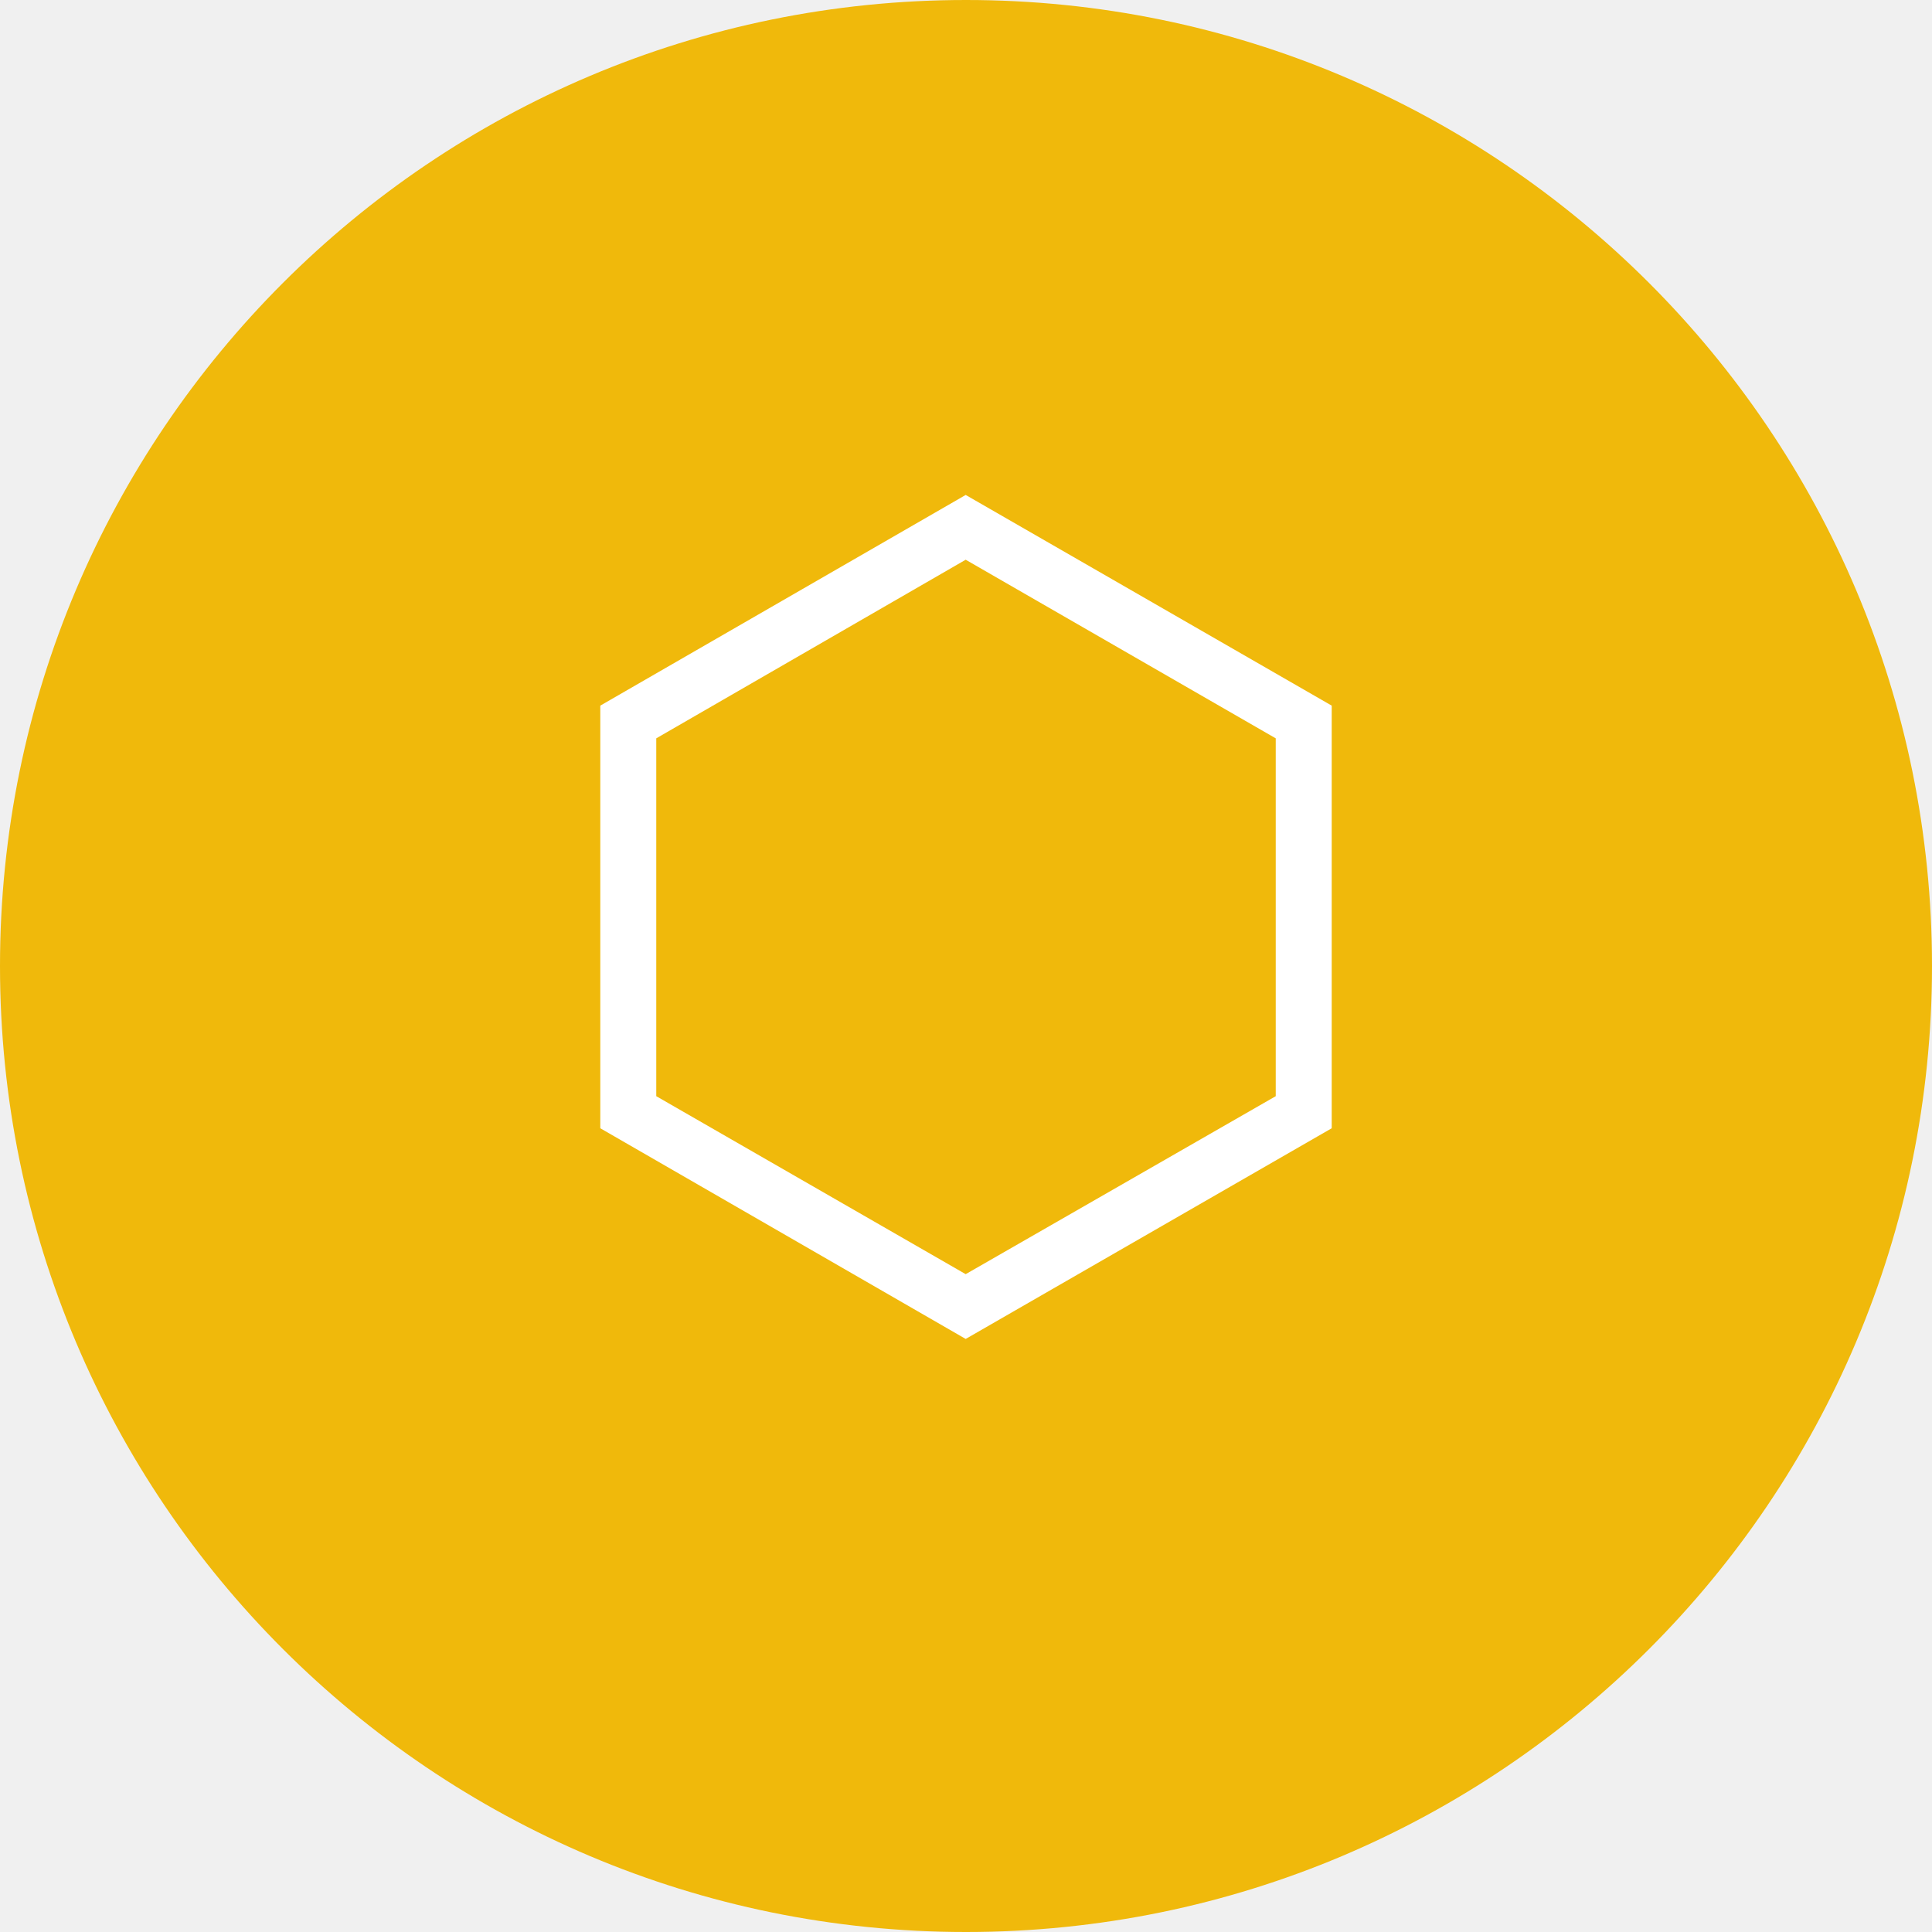
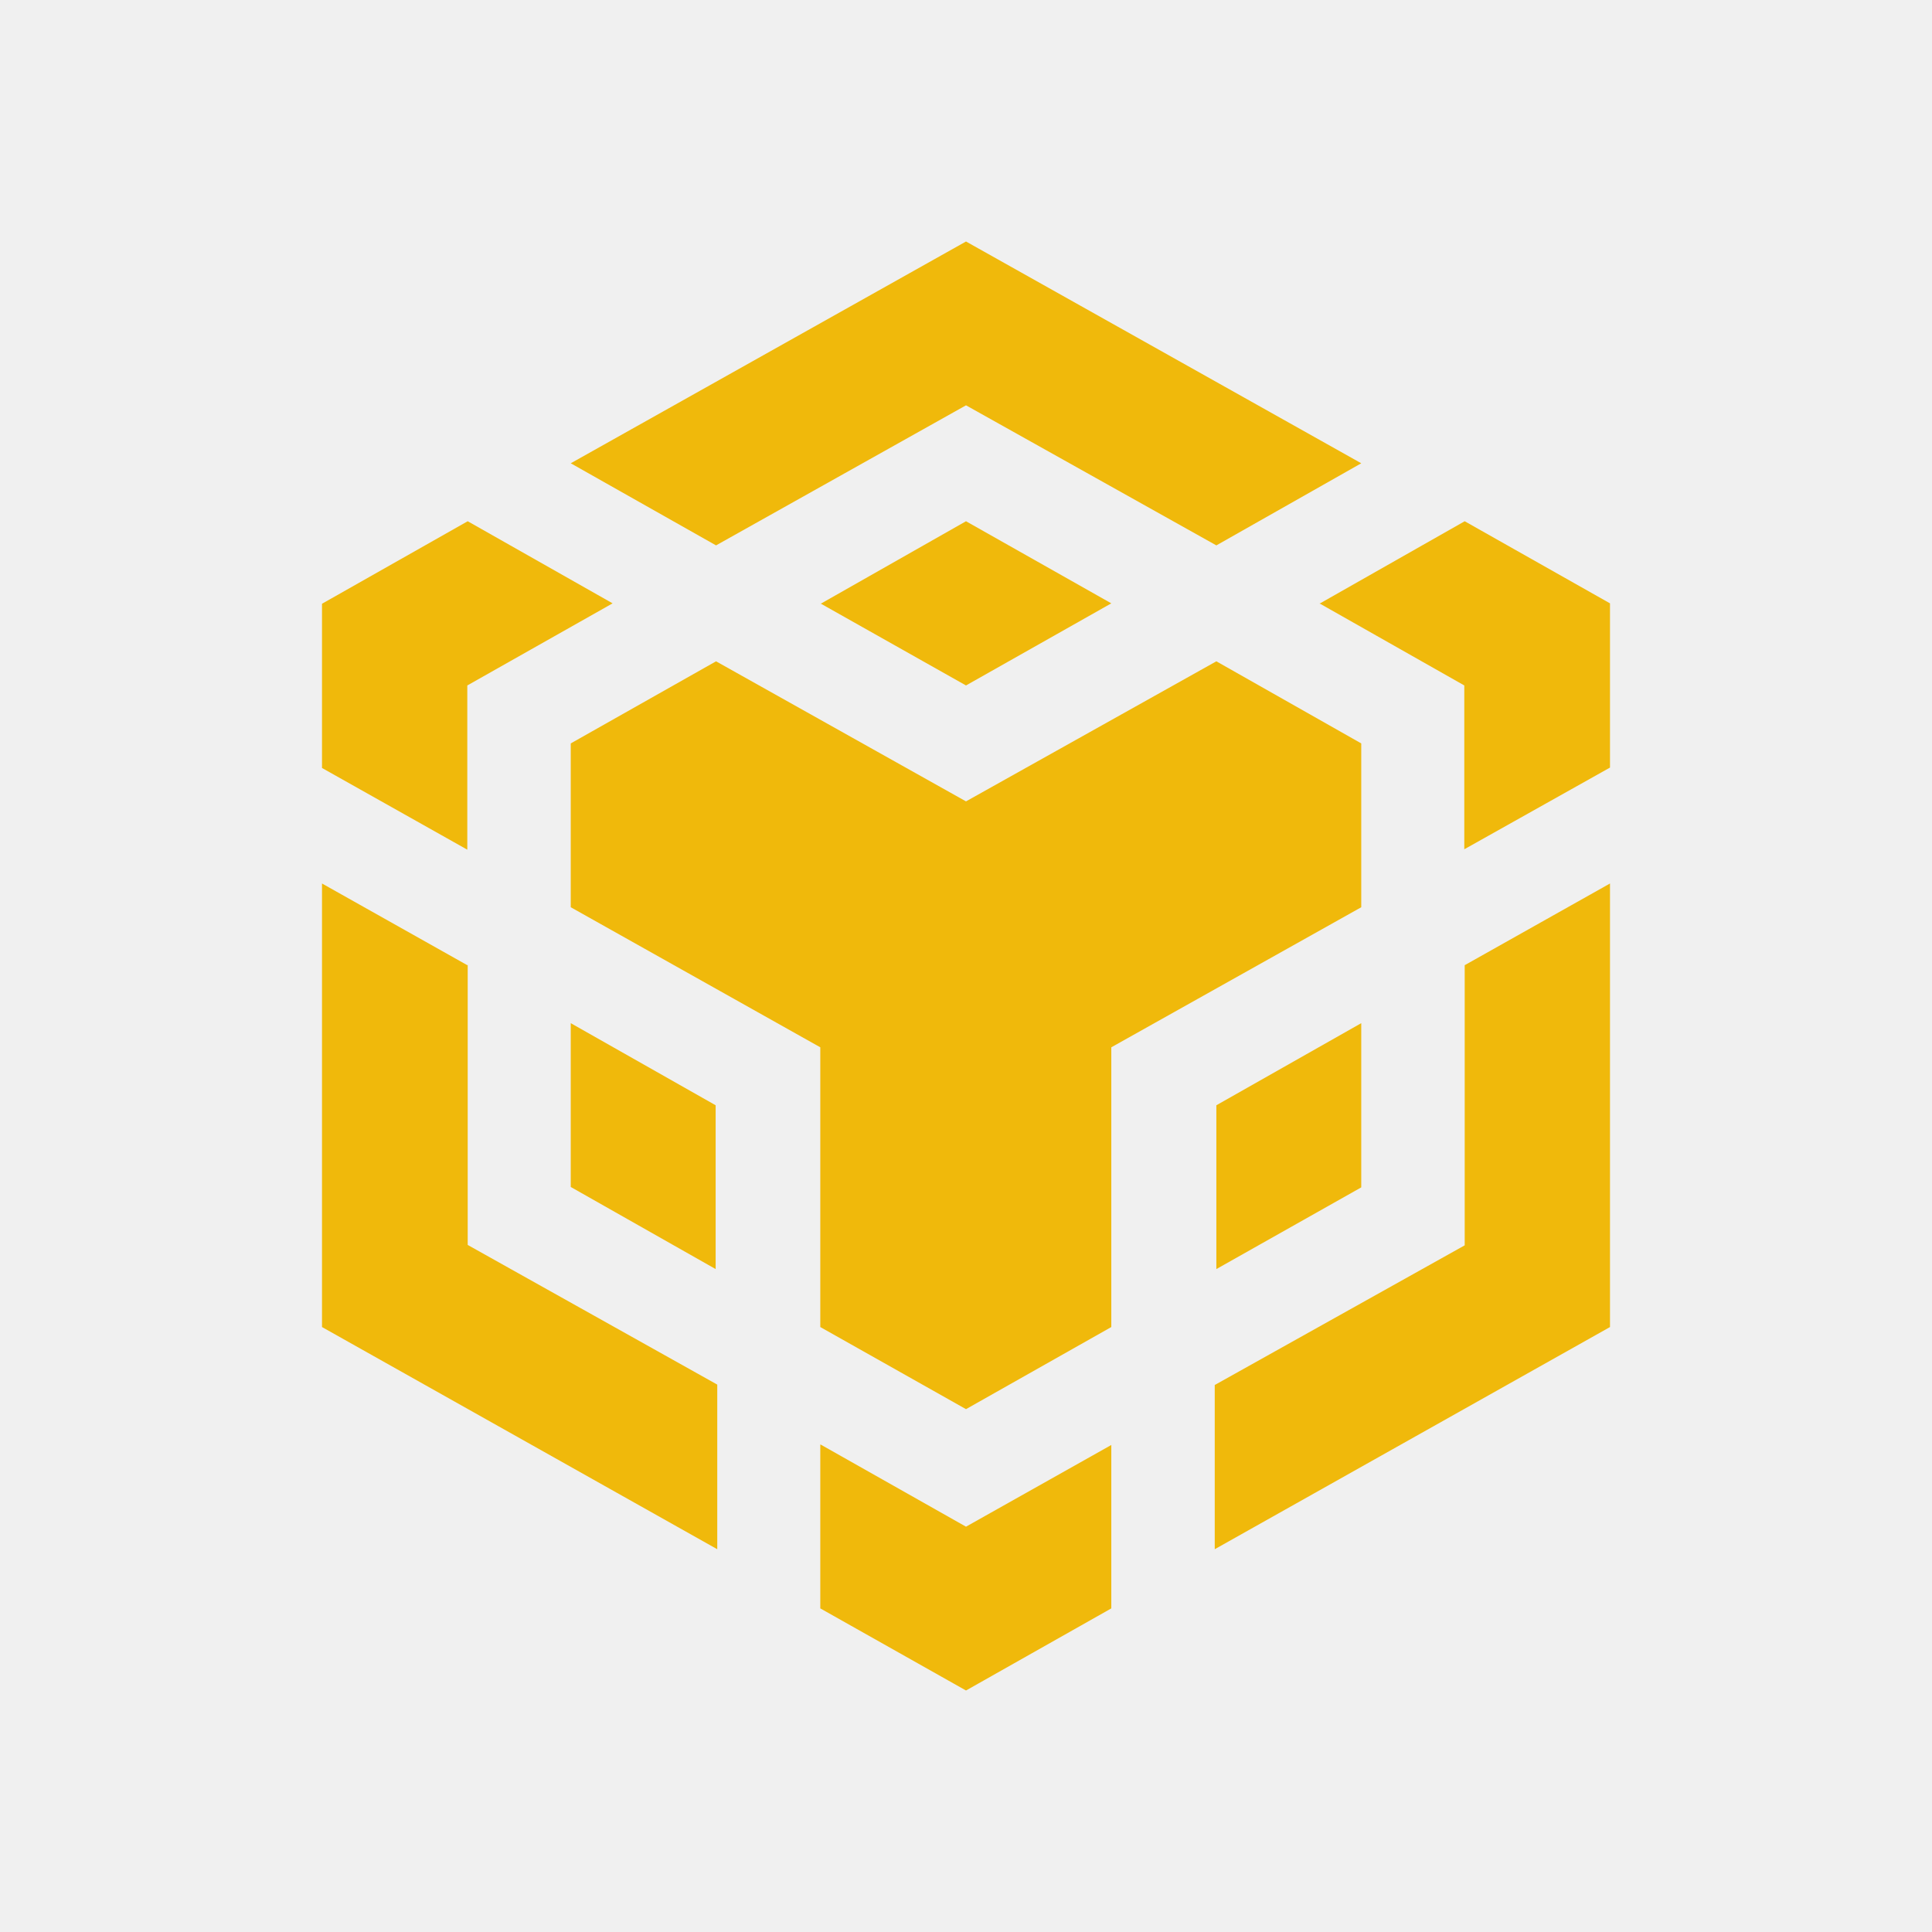
- <svg xmlns="http://www.w3.org/2000/svg" viewBox="0 0 48 48" role="img" aria-label="BNB">
-   <circle cx="24" cy="24" r="24" fill="#f0b90b" />
-   <text x="24" y="31" text-anchor="middle" font-family="-apple-system,BlinkMacSystemFont,Segoe UI,sans-serif" font-size="25" font-weight="700" fill="#fff">⬡</text>
+ <svg xmlns="http://www.w3.org/2000/svg" width="24" height="24" fill="none" viewBox="0 0 24 24" class="web3icons">
+   <path fill="#F0B90B" d="M7.09 5.755 12 3l4.91 2.755-1.8 1.02L12 5.035l-3.105 1.74zm9.82 3.48-1.8-1.02L12 9.955l-3.105-1.74-1.805 1.02v2.035l3.1 1.74v3.475l1.81 1.02 1.805-1.02V13.01l3.105-1.74zm0 5.515v-2.04l-1.8 1.02v2.035zm1.285.72-3.105 1.735v2.04l4.91-2.76v-5.51l-1.805 1.015zM16.39 7.495l1.8 1.02v2.035L20 9.535v-2.04l-1.805-1.02L16.39 7.5zm-6.2 10.45v2.035L12 21l1.805-1.02v-2.03L12 18.965l-1.805-1.02zm-3.1-3.2 1.8 1.02V13.73l-1.8-1.02v2.04zm3.1-7.25L12 8.515l1.805-1.02L12 6.475 10.195 7.5zm-4.385 1.02 1.805-1.02-1.8-1.02L4 7.5v2.04l1.805 1.015zm0 3.475L4 10.975v5.51l4.91 2.76V17.2l-3.1-1.735v-3.48z" />
</svg>
